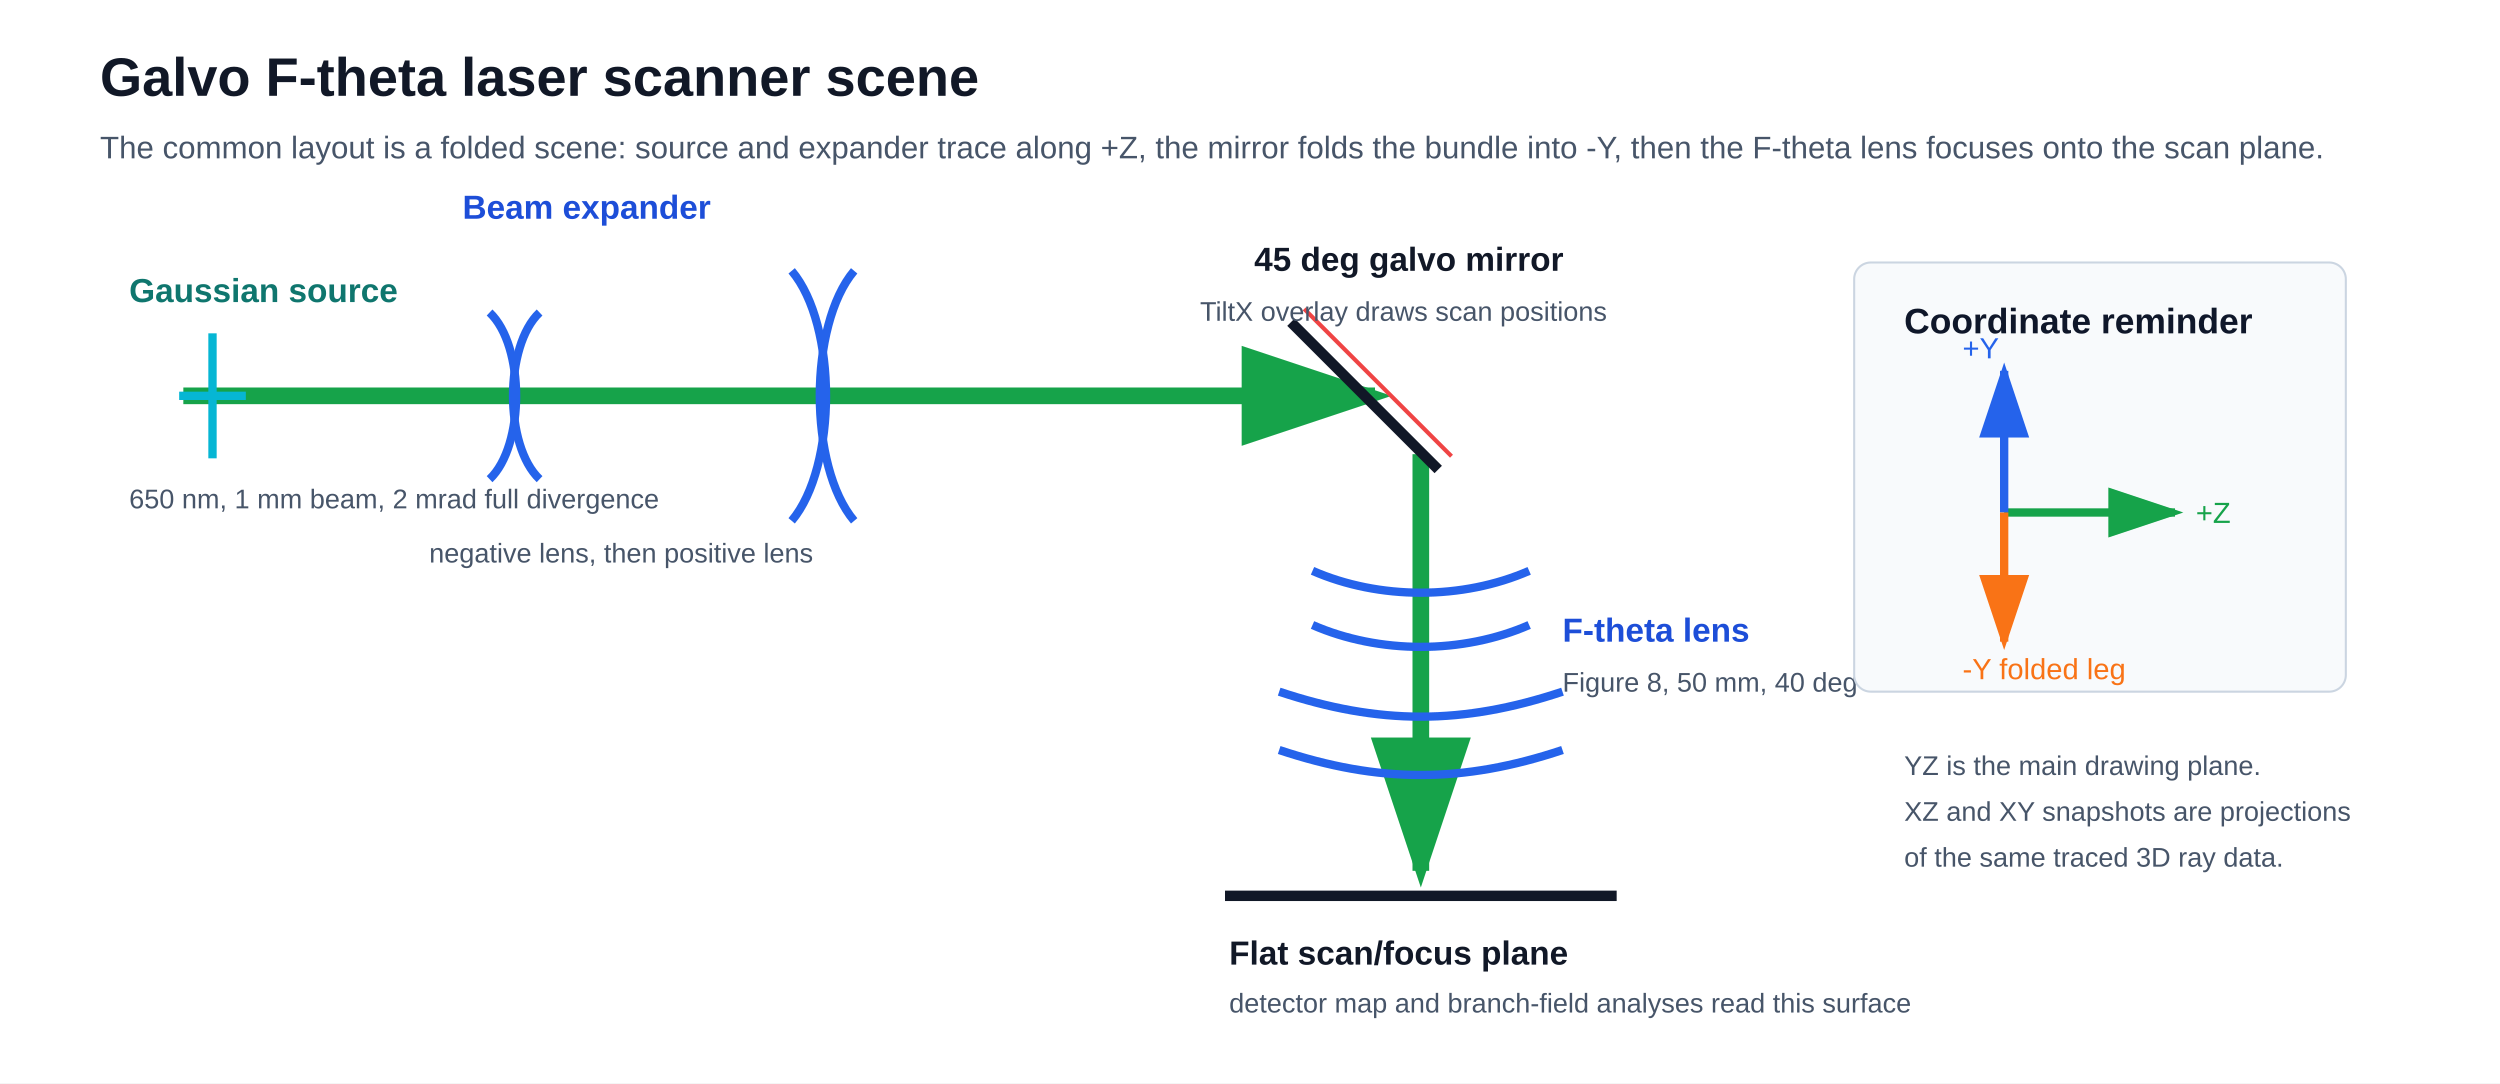
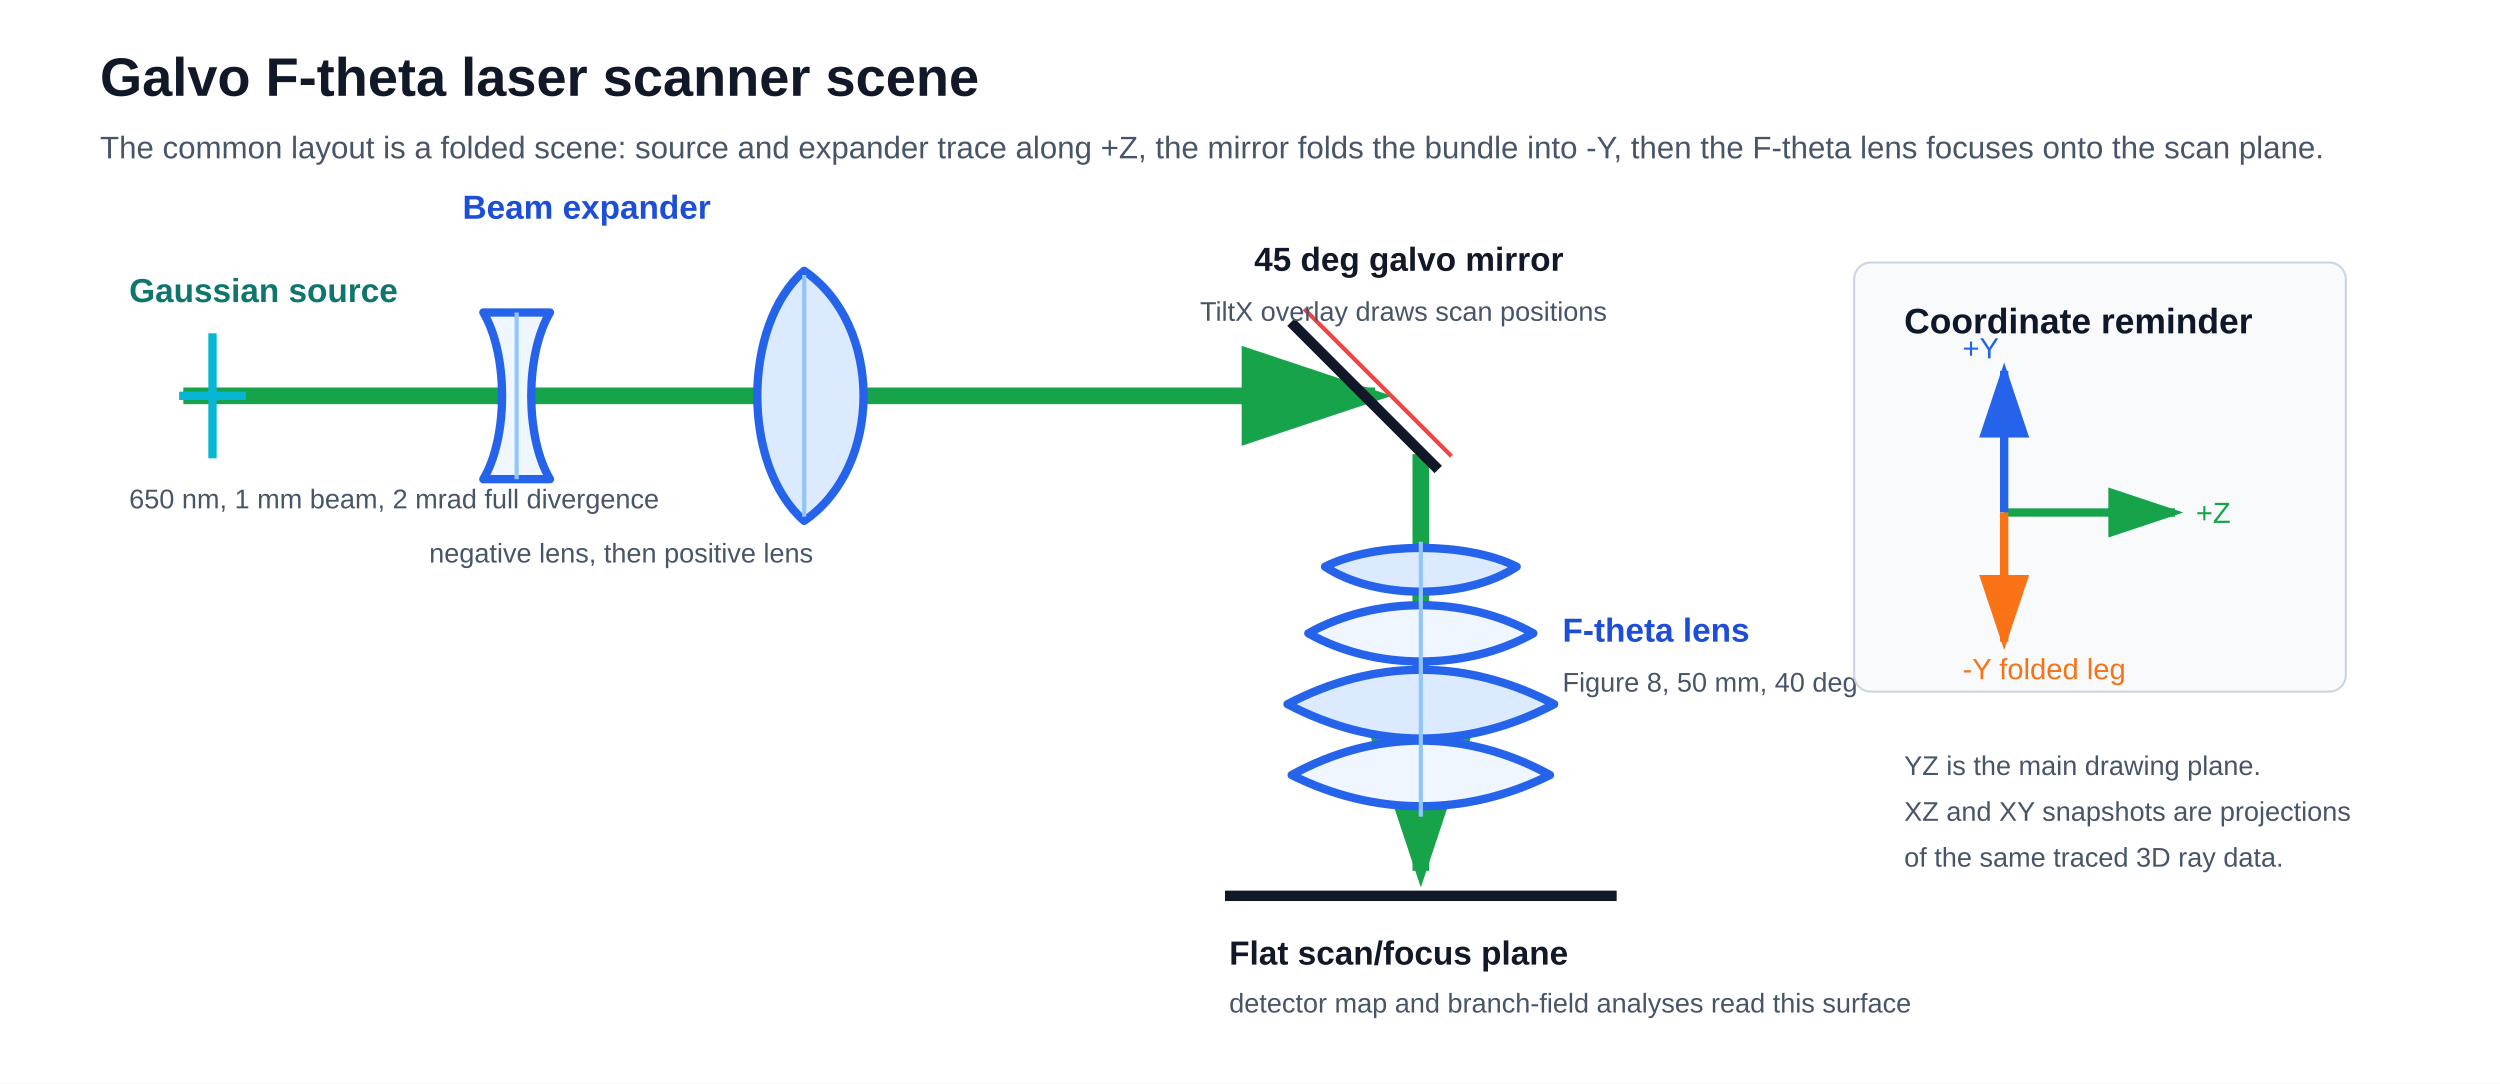
<svg xmlns="http://www.w3.org/2000/svg" width="1200" height="520" viewBox="0 0 1200 520" role="img" aria-labelledby="title desc">
  <defs>
    <marker id="arrow-green" markerWidth="10" markerHeight="10" refX="8" refY="3" orient="auto" markerUnits="strokeWidth">
      <path d="M0,0 L9,3 L0,6 Z" fill="#16a34a" />
    </marker>
    <marker id="arrow-orange" markerWidth="10" markerHeight="10" refX="8" refY="3" orient="auto" markerUnits="strokeWidth">
      <path d="M0,0 L9,3 L0,6 Z" fill="#f97316" />
    </marker>
    <marker id="arrow-blue" markerWidth="10" markerHeight="10" refX="8" refY="3" orient="auto" markerUnits="strokeWidth">
      <path d="M0,0 L9,3 L0,6 Z" fill="#2563eb" />
    </marker>
  </defs>
  <rect x="0" y="0" width="1200" height="520" fill="#ffffff" />
  <text x="48" y="46" font-family="Arial, sans-serif" font-size="26" font-weight="700" fill="#111827">Galvo F-theta laser scanner scene</text>
  <text x="48" y="76" font-family="Arial, sans-serif" font-size="15" fill="#475569">The common layout is a folded scene: source and expander trace along +Z, the mirror folds the bundle into -Y, then the F-theta lens focuses onto the scan plane.</text>
  <line x1="88" y1="190" x2="660" y2="190" stroke="#16a34a" stroke-width="8" marker-end="url(#arrow-green)" />
  <line x1="682" y1="218" x2="682" y2="418" stroke="#16a34a" stroke-width="8" marker-end="url(#arrow-green)" />
  <line x1="86" y1="190" x2="118" y2="190" stroke="#06b6d4" stroke-width="4" />
  <line x1="102" y1="160" x2="102" y2="220" stroke="#06b6d4" stroke-width="4" />
  <text x="62" y="145" font-family="Arial, sans-serif" font-size="16" font-weight="700" fill="#0f766e">Gaussian source</text>
  <text x="62" y="244" font-family="Arial, sans-serif" font-size="13" fill="#475569">650 nm, 1 mm beam, 2 mrad full divergence</text>
-   <g fill="none" stroke="#2563eb" stroke-width="4">
-     <path d="M235,150 C252,166 252,214 235,230" />
-     <path d="M259,150 C242,166 242,214 259,230" />
-     <path d="M380,130 C402,156 402,224 380,250" />
-     <path d="M410,130 C388,156 388,224 410,250" />
+   <g stroke="#2563eb" stroke-width="4" stroke-linejoin="round">
+     <path d="M232,150 C244,170 244,210 232,230 L264,230 C252,210 252,170 264,150 Z" fill="#eff6ff" />
+     <path d="M386,130 C424,156 424,224 386,250 C356,224 356,156 386,130 Z" fill="#dbeafe" />
+     <line x1="248" y1="150" x2="248" y2="230" stroke="#93c5fd" stroke-width="2" />
+     <line x1="386" y1="132" x2="386" y2="248" stroke="#93c5fd" stroke-width="2" />
  </g>
  <text x="222" y="105" font-family="Arial, sans-serif" font-size="16" font-weight="700" fill="#1d4ed8">Beam expander</text>
  <text x="206" y="270" font-family="Arial, sans-serif" font-size="13" fill="#475569">negative lens, then positive lens</text>
  <g transform="translate(655 190) rotate(45)">
    <line x1="-50" y1="0" x2="50" y2="0" stroke="#111827" stroke-width="5" />
    <line x1="-50" y1="-9" x2="50" y2="-9" stroke="#ef4444" stroke-width="2" />
  </g>
  <text x="602" y="130" font-family="Arial, sans-serif" font-size="16" font-weight="700" fill="#111827">45 deg galvo mirror</text>
  <text x="576" y="154" font-family="Arial, sans-serif" font-size="13" fill="#475569">TiltX overlay draws scan positions</text>
-   <g fill="none" stroke="#2563eb" stroke-width="4">
-     <path d="M630,274 C662,288 702,288 734,274" />
-     <path d="M630,300 C662,314 702,314 734,300" />
-     <path d="M614,332 C662,348 702,348 750,332" />
-     <path d="M614,360 C662,376 702,376 750,360" />
+   <g stroke="#2563eb" stroke-width="4" stroke-linejoin="round">
+     <path d="M636,272 C660,260 704,260 728,272 C704,288 660,288 636,272 Z" fill="#dbeafe" />
+     <path d="M628,304 C660,286 704,286 736,304 C704,322 660,322 628,304 Z" fill="#eff6ff" />
+     <path d="M618,338 C660,316 704,316 746,338 C704,360 660,360 618,338 Z" fill="#dbeafe" />
+     <path d="M620,372 C660,350 704,350 744,372 C704,392 660,392 620,372 Z" fill="#eff6ff" />
+     <line x1="682" y1="260" x2="682" y2="392" stroke="#93c5fd" stroke-width="2" />
  </g>
  <text x="750" y="308" font-family="Arial, sans-serif" font-size="16" font-weight="700" fill="#1d4ed8">F-theta lens</text>
  <text x="750" y="332" font-family="Arial, sans-serif" font-size="13" fill="#475569">Figure 8, 50 mm, 40 deg full field</text>
  <line x1="588" y1="430" x2="776" y2="430" stroke="#111827" stroke-width="5" />
  <text x="590" y="463" font-family="Arial, sans-serif" font-size="16" font-weight="700" fill="#111827">Flat scan/focus plane</text>
  <text x="590" y="486" font-family="Arial, sans-serif" font-size="13" fill="#475569">detector map and branch-field analyses read this surface</text>
  <rect x="890" y="126" width="236" height="206" rx="8" fill="#f8fafc" stroke="#cbd5e1" />
  <text x="914" y="160" font-family="Arial, sans-serif" font-size="17" font-weight="700" fill="#0f172a">Coordinate reminder</text>
  <line x1="962" y1="246" x2="1044" y2="246" stroke="#16a34a" stroke-width="4" marker-end="url(#arrow-green)" />
  <text x="1054" y="251" font-family="Arial, sans-serif" font-size="14" fill="#16a34a">+Z</text>
  <line x1="962" y1="246" x2="962" y2="178" stroke="#2563eb" stroke-width="4" marker-end="url(#arrow-blue)" />
  <text x="942" y="172" font-family="Arial, sans-serif" font-size="14" fill="#2563eb">+Y</text>
  <line x1="962" y1="246" x2="962" y2="308" stroke="#f97316" stroke-width="4" marker-end="url(#arrow-orange)" />
  <text x="942" y="326" font-family="Arial, sans-serif" font-size="14" fill="#f97316">-Y folded leg</text>
  <text x="914" y="372" font-family="Arial, sans-serif" font-size="13" fill="#475569">YZ is the main drawing plane.</text>
  <text x="914" y="394" font-family="Arial, sans-serif" font-size="13" fill="#475569">XZ and XY snapshots are projections</text>
  <text x="914" y="416" font-family="Arial, sans-serif" font-size="13" fill="#475569">of the same traced 3D ray data.</text>
</svg>
